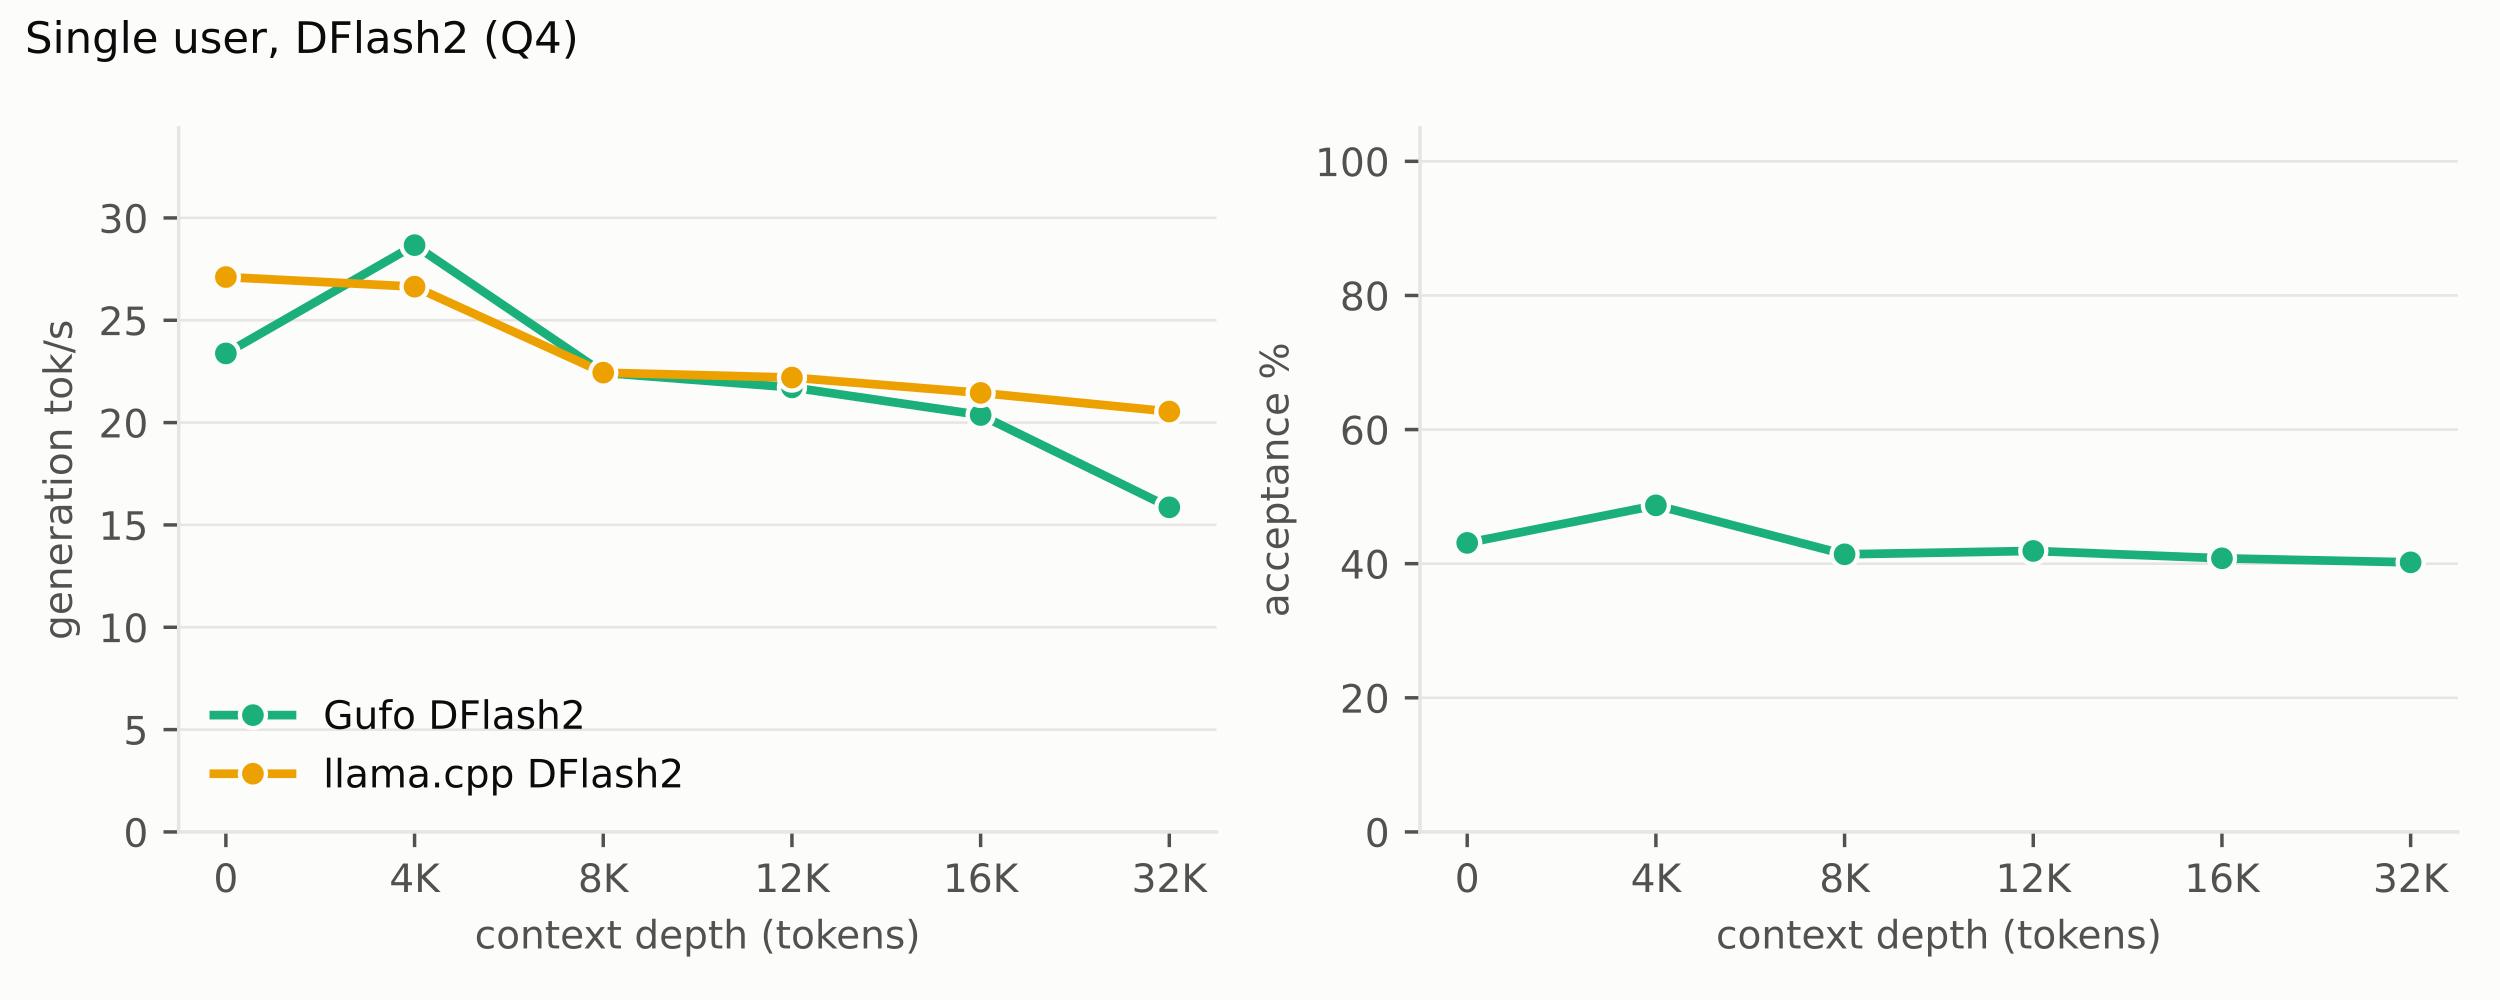
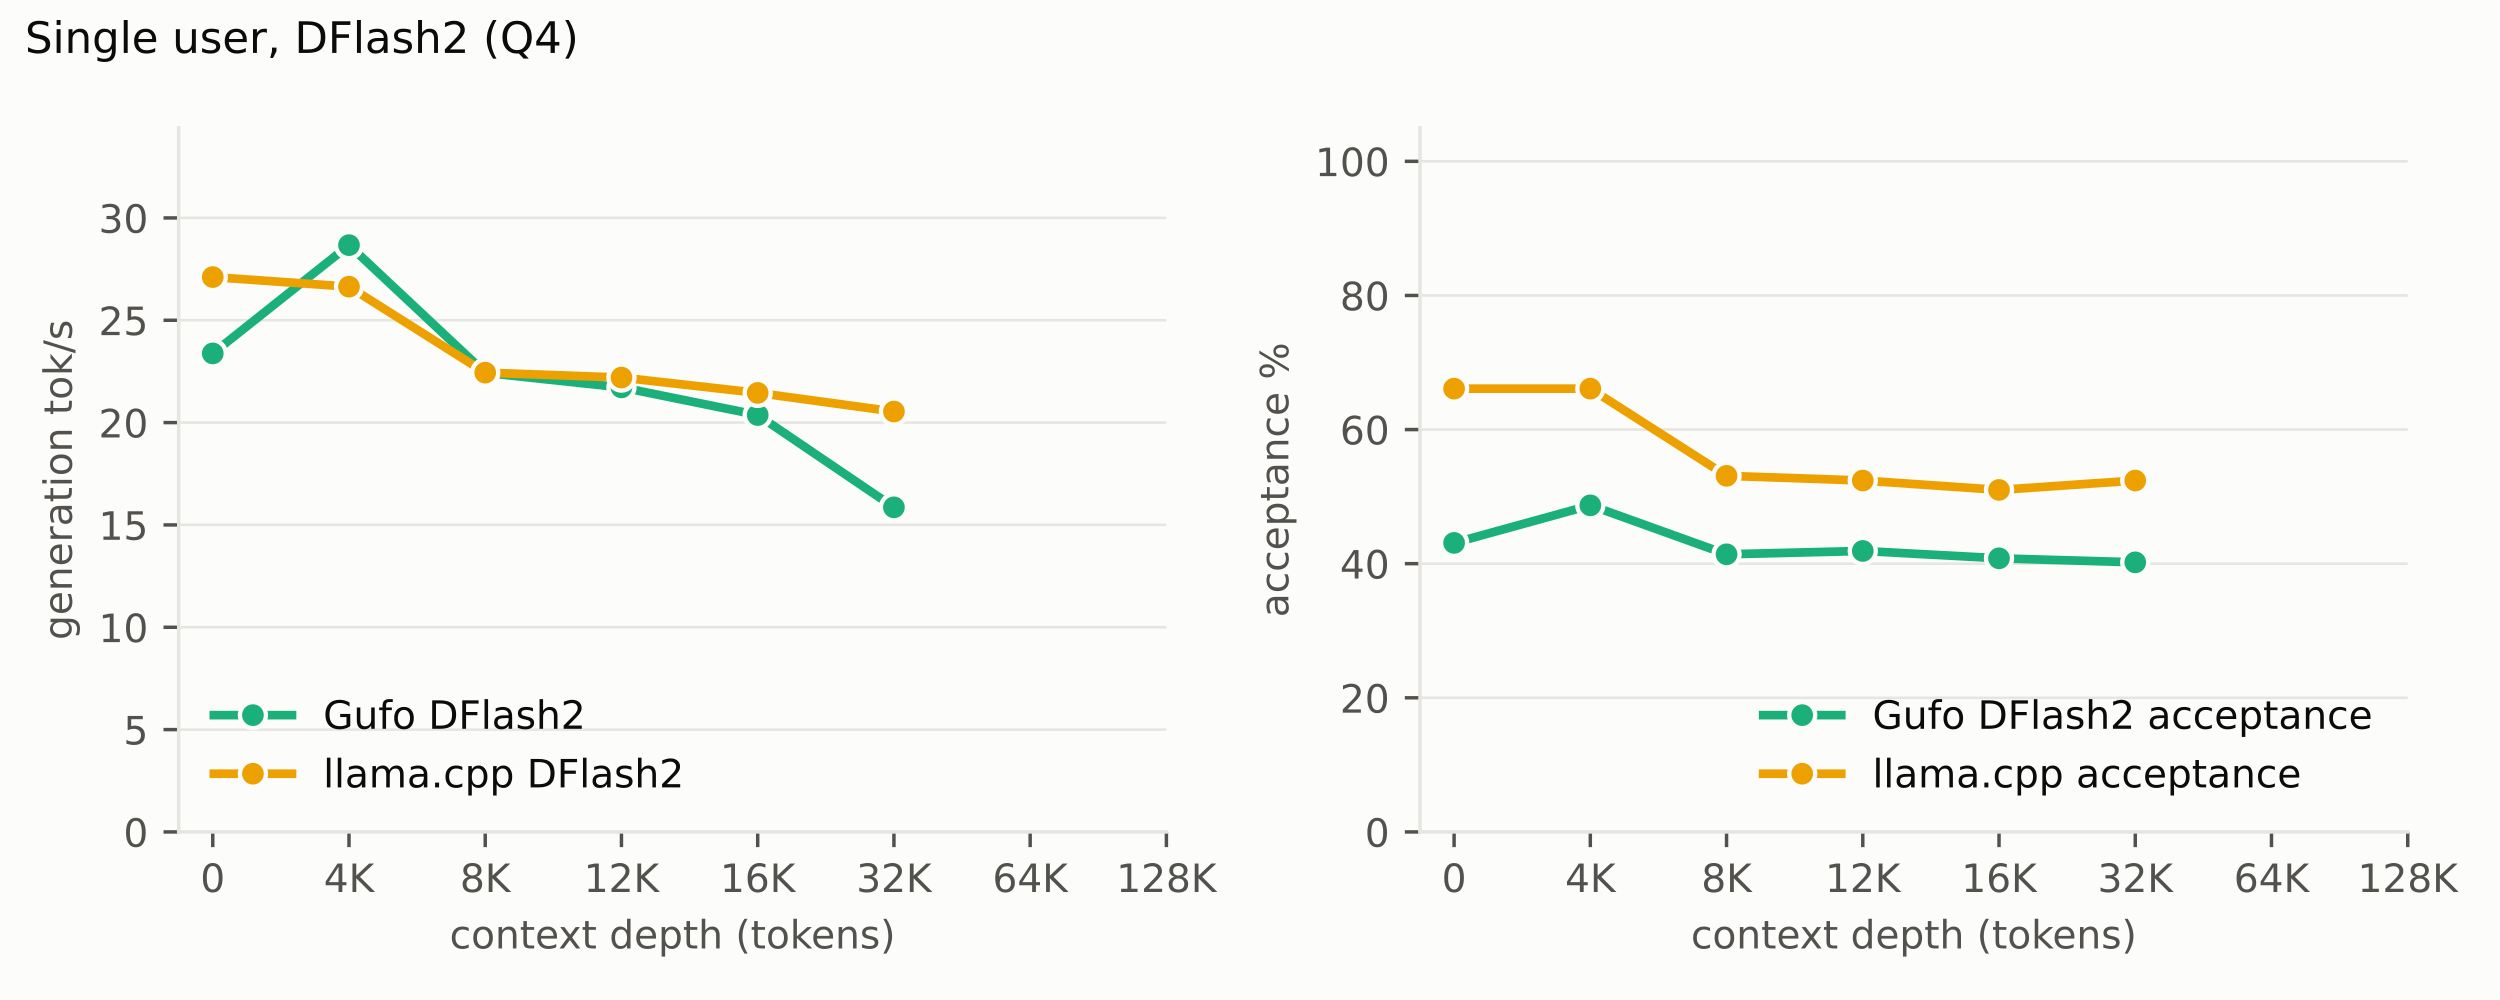
<svg xmlns="http://www.w3.org/2000/svg" xmlns:xlink="http://www.w3.org/1999/xlink" width="576pt" height="230.4pt" viewBox="0 0 576 230.4" version="1.1">
  <defs>
    <style type="text/css">*{stroke-linejoin: round; stroke-linecap: butt}</style>
  </defs>
  <g id="figure_1">
    <g id="patch_1">
      <path d="M 0 230.4  L 576 230.4  L 576 0  L 0 0  z " style="fill: #fcfcfb" />
    </g>
    <g id="axes_1">
      <g id="patch_2">
-         <path d="M 41.173 191.679  L 280.277 191.679  L 280.277 29.441  L 41.173 29.441  z " style="fill: #fcfcfb" />
+         <path d="M 41.173 191.679  L 268.737 191.679  L 268.737 29.441  L 41.173 29.441  z " style="fill: #fcfcfb" />
      </g>
      <g id="matplotlib.axis_1">
        <g id="xtick_1">
          <g id="line2d_1">
            <defs>
              <path id="m1ebf051f68" d="M 0 0  L 0 3.5  " style="stroke: #52514e; stroke-width: 0.8" />
            </defs>
            <g>
-               <use xlink:href="#m1ebf051f68" x="52.042" y="191.679" style="fill: #52514e; stroke: #52514e; stroke-width: 0.8" />
+               <use xlink:href="#m1ebf051f68" x="49.02" y="191.679" style="fill: #52514e; stroke: #52514e; stroke-width: 0.8" />
            </g>
          </g>
          <g id="text_1">
-             <text style="font-size: 9px; font-family: 'DejaVu Sans', 'Bitstream Vera Sans', 'Computer Modern Sans Serif', 'Lucida Grande', 'Verdana', 'Geneva', 'Lucid', 'Arial', 'Helvetica', 'Avant Garde', sans-serif; text-anchor: middle; fill: #52514e" x="52.042" y="205.517" transform="rotate(-0 52.04157 205.5172)">0</text>
+             <text style="font-size: 9px; font-family: 'DejaVu Sans', 'Bitstream Vera Sans', 'Computer Modern Sans Serif', 'Lucida Grande', 'Verdana', 'Geneva', 'Lucid', 'Arial', 'Helvetica', 'Avant Garde', sans-serif; text-anchor: middle; fill: #52514e" x="49.02" y="205.517" transform="rotate(-0 49.02023 205.5172)">0</text>
          </g>
        </g>
        <g id="xtick_2">
          <g id="line2d_2">
            <g>
-               <use xlink:href="#m1ebf051f68" x="95.515" y="191.679" style="fill: #52514e; stroke: #52514e; stroke-width: 0.8" />
+               <use xlink:href="#m1ebf051f68" x="80.408" y="191.679" style="fill: #52514e; stroke: #52514e; stroke-width: 0.8" />
            </g>
          </g>
          <g id="text_2">
-             <text style="font-size: 9px; font-family: 'DejaVu Sans', 'Bitstream Vera Sans', 'Computer Modern Sans Serif', 'Lucida Grande', 'Verdana', 'Geneva', 'Lucid', 'Arial', 'Helvetica', 'Avant Garde', sans-serif; text-anchor: middle; fill: #52514e" x="95.515" y="205.517" transform="rotate(-0 95.51503 205.5172)">4K</text>
+             <text style="font-size: 9px; font-family: 'DejaVu Sans', 'Bitstream Vera Sans', 'Computer Modern Sans Serif', 'Lucida Grande', 'Verdana', 'Geneva', 'Lucid', 'Arial', 'Helvetica', 'Avant Garde', sans-serif; text-anchor: middle; fill: #52514e" x="80.408" y="205.517" transform="rotate(-0 80.40831 205.5172)">4K</text>
          </g>
        </g>
        <g id="xtick_3">
          <g id="line2d_3">
            <g>
-               <use xlink:href="#m1ebf051f68" x="138.988" y="191.679" style="fill: #52514e; stroke: #52514e; stroke-width: 0.8" />
+               <use xlink:href="#m1ebf051f68" x="111.796" y="191.679" style="fill: #52514e; stroke: #52514e; stroke-width: 0.8" />
            </g>
          </g>
          <g id="text_3">
-             <text style="font-size: 9px; font-family: 'DejaVu Sans', 'Bitstream Vera Sans', 'Computer Modern Sans Serif', 'Lucida Grande', 'Verdana', 'Geneva', 'Lucid', 'Arial', 'Helvetica', 'Avant Garde', sans-serif; text-anchor: middle; fill: #52514e" x="138.988" y="205.517" transform="rotate(-0 138.9885 205.5172)">8K</text>
+             <text style="font-size: 9px; font-family: 'DejaVu Sans', 'Bitstream Vera Sans', 'Computer Modern Sans Serif', 'Lucida Grande', 'Verdana', 'Geneva', 'Lucid', 'Arial', 'Helvetica', 'Avant Garde', sans-serif; text-anchor: middle; fill: #52514e" x="111.796" y="205.517" transform="rotate(-0 111.7964 205.5172)">8K</text>
          </g>
        </g>
        <g id="xtick_4">
          <g id="line2d_4">
            <g>
-               <use xlink:href="#m1ebf051f68" x="182.462" y="191.679" style="fill: #52514e; stroke: #52514e; stroke-width: 0.8" />
+               <use xlink:href="#m1ebf051f68" x="143.184" y="191.679" style="fill: #52514e; stroke: #52514e; stroke-width: 0.8" />
            </g>
          </g>
          <g id="text_4">
-             <text style="font-size: 9px; font-family: 'DejaVu Sans', 'Bitstream Vera Sans', 'Computer Modern Sans Serif', 'Lucida Grande', 'Verdana', 'Geneva', 'Lucid', 'Arial', 'Helvetica', 'Avant Garde', sans-serif; text-anchor: middle; fill: #52514e" x="182.462" y="205.517" transform="rotate(-0 182.4619 205.5172)">12K</text>
+             <text style="font-size: 9px; font-family: 'DejaVu Sans', 'Bitstream Vera Sans', 'Computer Modern Sans Serif', 'Lucida Grande', 'Verdana', 'Geneva', 'Lucid', 'Arial', 'Helvetica', 'Avant Garde', sans-serif; text-anchor: middle; fill: #52514e" x="143.184" y="205.517" transform="rotate(-0 143.1845 205.5172)">12K</text>
          </g>
        </g>
        <g id="xtick_5">
          <g id="line2d_5">
            <g>
-               <use xlink:href="#m1ebf051f68" x="225.935" y="191.679" style="fill: #52514e; stroke: #52514e; stroke-width: 0.8" />
+               <use xlink:href="#m1ebf051f68" x="174.573" y="191.679" style="fill: #52514e; stroke: #52514e; stroke-width: 0.8" />
            </g>
          </g>
          <g id="text_5">
-             <text style="font-size: 9px; font-family: 'DejaVu Sans', 'Bitstream Vera Sans', 'Computer Modern Sans Serif', 'Lucida Grande', 'Verdana', 'Geneva', 'Lucid', 'Arial', 'Helvetica', 'Avant Garde', sans-serif; text-anchor: middle; fill: #52514e" x="225.935" y="205.517" transform="rotate(-0 225.9354 205.5172)">16K</text>
+             <text style="font-size: 9px; font-family: 'DejaVu Sans', 'Bitstream Vera Sans', 'Computer Modern Sans Serif', 'Lucida Grande', 'Verdana', 'Geneva', 'Lucid', 'Arial', 'Helvetica', 'Avant Garde', sans-serif; text-anchor: middle; fill: #52514e" x="174.573" y="205.517" transform="rotate(-0 174.5726 205.5172)">16K</text>
          </g>
        </g>
        <g id="xtick_6">
          <g id="line2d_6">
            <g>
-               <use xlink:href="#m1ebf051f68" x="269.409" y="191.679" style="fill: #52514e; stroke: #52514e; stroke-width: 0.8" />
+               <use xlink:href="#m1ebf051f68" x="205.961" y="191.679" style="fill: #52514e; stroke: #52514e; stroke-width: 0.8" />
            </g>
          </g>
          <g id="text_6">
-             <text style="font-size: 9px; font-family: 'DejaVu Sans', 'Bitstream Vera Sans', 'Computer Modern Sans Serif', 'Lucida Grande', 'Verdana', 'Geneva', 'Lucid', 'Arial', 'Helvetica', 'Avant Garde', sans-serif; text-anchor: middle; fill: #52514e" x="269.409" y="205.517" transform="rotate(-0 269.4089 205.5172)">32K</text>
-           </g>
-         </g>
-         <g id="text_7">
-           <text style="font-size: 9px; font-family: 'DejaVu Sans', 'Bitstream Vera Sans', 'Computer Modern Sans Serif', 'Lucida Grande', 'Verdana', 'Geneva', 'Lucid', 'Arial', 'Helvetica', 'Avant Garde', sans-serif; text-anchor: middle; fill: #52514e" x="160.725" y="218.518" transform="rotate(-0 160.7252 218.5179)">context depth (tokens)</text>
+             <text style="font-size: 9px; font-family: 'DejaVu Sans', 'Bitstream Vera Sans', 'Computer Modern Sans Serif', 'Lucida Grande', 'Verdana', 'Geneva', 'Lucid', 'Arial', 'Helvetica', 'Avant Garde', sans-serif; text-anchor: middle; fill: #52514e" x="205.961" y="205.517" transform="rotate(-0 205.9607 205.5172)">32K</text>
+           </g>
+         </g>
+         <g id="xtick_7">
+           <g id="line2d_7">
+             <g>
+               <use xlink:href="#m1ebf051f68" x="237.349" y="191.679" style="fill: #52514e; stroke: #52514e; stroke-width: 0.8" />
+             </g>
+           </g>
+           <g id="text_7">
+             <text style="font-size: 9px; font-family: 'DejaVu Sans', 'Bitstream Vera Sans', 'Computer Modern Sans Serif', 'Lucida Grande', 'Verdana', 'Geneva', 'Lucid', 'Arial', 'Helvetica', 'Avant Garde', sans-serif; text-anchor: middle; fill: #52514e" x="237.349" y="205.517" transform="rotate(-0 237.3487 205.5172)">64K</text>
+           </g>
+         </g>
+         <g id="xtick_8">
+           <g id="line2d_8">
+             <g>
+               <use xlink:href="#m1ebf051f68" x="268.737" y="191.679" style="fill: #52514e; stroke: #52514e; stroke-width: 0.8" />
+             </g>
+           </g>
+           <g id="text_8">
+             <text style="font-size: 9px; font-family: 'DejaVu Sans', 'Bitstream Vera Sans', 'Computer Modern Sans Serif', 'Lucida Grande', 'Verdana', 'Geneva', 'Lucid', 'Arial', 'Helvetica', 'Avant Garde', sans-serif; text-anchor: middle; fill: #52514e" x="268.737" y="205.517" transform="rotate(-0 268.7368 205.5172)">128K</text>
+           </g>
+         </g>
+         <g id="text_9">
+           <text style="font-size: 9px; font-family: 'DejaVu Sans', 'Bitstream Vera Sans', 'Computer Modern Sans Serif', 'Lucida Grande', 'Verdana', 'Geneva', 'Lucid', 'Arial', 'Helvetica', 'Avant Garde', sans-serif; text-anchor: middle; fill: #52514e" x="154.955" y="218.518" transform="rotate(-0 154.955 218.5179)">context depth (tokens)</text>
        </g>
      </g>
      <g id="matplotlib.axis_2">
        <g id="ytick_1">
-           <g id="line2d_7">
-             <path d="M 41.173 191.679  L 280.277 191.679  " clip-path="url(#p3b6dcacea5)" style="fill: none; stroke: #e6e5e1; stroke-width: 0.6; stroke-linecap: square" />
-           </g>
-           <g id="line2d_8">
+           <g id="line2d_9">
+             <path d="M 41.173 191.679  L 268.737 191.679  " clip-path="url(#pb090ce280f)" style="fill: none; stroke: #e6e5e1; stroke-width: 0.6; stroke-linecap: square" />
+           </g>
+           <g id="line2d_10">
            <defs>
              <path id="m680e5b1e24" d="M 0 0  L -3.5 0  " style="stroke: #52514e; stroke-width: 0.8" />
            </defs>
            <g>
              <use xlink:href="#m680e5b1e24" x="41.173" y="191.679" style="fill: #52514e; stroke: #52514e; stroke-width: 0.8" />
            </g>
          </g>
-           <g id="text_8">
+           <g id="text_10">
            <text style="font-size: 9px; font-family: 'DejaVu Sans', 'Bitstream Vera Sans', 'Computer Modern Sans Serif', 'Lucida Grande', 'Verdana', 'Geneva', 'Lucid', 'Arial', 'Helvetica', 'Avant Garde', sans-serif; text-anchor: end; fill: #52514e" x="34.173" y="195.098" transform="rotate(-0 34.1732 195.0982)">0</text>
          </g>
        </g>
        <g id="ytick_2">
-           <g id="line2d_9">
-             <path d="M 41.173 168.101  L 280.277 168.101  " clip-path="url(#p3b6dcacea5)" style="fill: none; stroke: #e6e5e1; stroke-width: 0.6; stroke-linecap: square" />
-           </g>
-           <g id="line2d_10">
+           <g id="line2d_11">
+             <path d="M 41.173 168.101  L 268.737 168.101  " clip-path="url(#pb090ce280f)" style="fill: none; stroke: #e6e5e1; stroke-width: 0.6; stroke-linecap: square" />
+           </g>
+           <g id="line2d_12">
            <g>
              <use xlink:href="#m680e5b1e24" x="41.173" y="168.101" style="fill: #52514e; stroke: #52514e; stroke-width: 0.8" />
            </g>
          </g>
-           <g id="text_9">
+           <g id="text_11">
            <text style="font-size: 9px; font-family: 'DejaVu Sans', 'Bitstream Vera Sans', 'Computer Modern Sans Serif', 'Lucida Grande', 'Verdana', 'Geneva', 'Lucid', 'Arial', 'Helvetica', 'Avant Garde', sans-serif; text-anchor: end; fill: #52514e" x="34.173" y="171.52" transform="rotate(-0 34.1732 171.5198)">5</text>
          </g>
        </g>
        <g id="ytick_3">
-           <g id="line2d_11">
-             <path d="M 41.173 144.522  L 280.277 144.522  " clip-path="url(#p3b6dcacea5)" style="fill: none; stroke: #e6e5e1; stroke-width: 0.6; stroke-linecap: square" />
-           </g>
-           <g id="line2d_12">
+           <g id="line2d_13">
+             <path d="M 41.173 144.522  L 268.737 144.522  " clip-path="url(#pb090ce280f)" style="fill: none; stroke: #e6e5e1; stroke-width: 0.6; stroke-linecap: square" />
+           </g>
+           <g id="line2d_14">
            <g>
              <use xlink:href="#m680e5b1e24" x="41.173" y="144.522" style="fill: #52514e; stroke: #52514e; stroke-width: 0.8" />
            </g>
          </g>
-           <g id="text_10">
+           <g id="text_12">
            <text style="font-size: 9px; font-family: 'DejaVu Sans', 'Bitstream Vera Sans', 'Computer Modern Sans Serif', 'Lucida Grande', 'Verdana', 'Geneva', 'Lucid', 'Arial', 'Helvetica', 'Avant Garde', sans-serif; text-anchor: end; fill: #52514e" x="34.173" y="147.941" transform="rotate(-0 34.1732 147.9414)">10</text>
          </g>
        </g>
        <g id="ytick_4">
-           <g id="line2d_13">
-             <path d="M 41.173 120.944  L 280.277 120.944  " clip-path="url(#p3b6dcacea5)" style="fill: none; stroke: #e6e5e1; stroke-width: 0.6; stroke-linecap: square" />
-           </g>
-           <g id="line2d_14">
+           <g id="line2d_15">
+             <path d="M 41.173 120.944  L 268.737 120.944  " clip-path="url(#pb090ce280f)" style="fill: none; stroke: #e6e5e1; stroke-width: 0.6; stroke-linecap: square" />
+           </g>
+           <g id="line2d_16">
            <g>
              <use xlink:href="#m680e5b1e24" x="41.173" y="120.944" style="fill: #52514e; stroke: #52514e; stroke-width: 0.8" />
            </g>
          </g>
-           <g id="text_11">
+           <g id="text_13">
            <text style="font-size: 9px; font-family: 'DejaVu Sans', 'Bitstream Vera Sans', 'Computer Modern Sans Serif', 'Lucida Grande', 'Verdana', 'Geneva', 'Lucid', 'Arial', 'Helvetica', 'Avant Garde', sans-serif; text-anchor: end; fill: #52514e" x="34.173" y="124.363" transform="rotate(-0 34.1732 124.3629)">15</text>
          </g>
        </g>
        <g id="ytick_5">
-           <g id="line2d_15">
-             <path d="M 41.173 97.366  L 280.277 97.366  " clip-path="url(#p3b6dcacea5)" style="fill: none; stroke: #e6e5e1; stroke-width: 0.6; stroke-linecap: square" />
-           </g>
-           <g id="line2d_16">
+           <g id="line2d_17">
+             <path d="M 41.173 97.366  L 268.737 97.366  " clip-path="url(#pb090ce280f)" style="fill: none; stroke: #e6e5e1; stroke-width: 0.6; stroke-linecap: square" />
+           </g>
+           <g id="line2d_18">
            <g>
              <use xlink:href="#m680e5b1e24" x="41.173" y="97.366" style="fill: #52514e; stroke: #52514e; stroke-width: 0.8" />
            </g>
          </g>
-           <g id="text_12">
+           <g id="text_14">
            <text style="font-size: 9px; font-family: 'DejaVu Sans', 'Bitstream Vera Sans', 'Computer Modern Sans Serif', 'Lucida Grande', 'Verdana', 'Geneva', 'Lucid', 'Arial', 'Helvetica', 'Avant Garde', sans-serif; text-anchor: end; fill: #52514e" x="34.173" y="100.784" transform="rotate(-0 34.1732 100.7845)">20</text>
          </g>
        </g>
        <g id="ytick_6">
-           <g id="line2d_17">
-             <path d="M 41.173 73.787  L 280.277 73.787  " clip-path="url(#p3b6dcacea5)" style="fill: none; stroke: #e6e5e1; stroke-width: 0.6; stroke-linecap: square" />
-           </g>
-           <g id="line2d_18">
+           <g id="line2d_19">
+             <path d="M 41.173 73.787  L 268.737 73.787  " clip-path="url(#pb090ce280f)" style="fill: none; stroke: #e6e5e1; stroke-width: 0.6; stroke-linecap: square" />
+           </g>
+           <g id="line2d_20">
            <g>
              <use xlink:href="#m680e5b1e24" x="41.173" y="73.787" style="fill: #52514e; stroke: #52514e; stroke-width: 0.8" />
            </g>
          </g>
-           <g id="text_13">
+           <g id="text_15">
            <text style="font-size: 9px; font-family: 'DejaVu Sans', 'Bitstream Vera Sans', 'Computer Modern Sans Serif', 'Lucida Grande', 'Verdana', 'Geneva', 'Lucid', 'Arial', 'Helvetica', 'Avant Garde', sans-serif; text-anchor: end; fill: #52514e" x="34.173" y="77.206" transform="rotate(-0 34.1732 77.20605)">25</text>
          </g>
        </g>
        <g id="ytick_7">
-           <g id="line2d_19">
-             <path d="M 41.173 50.209  L 280.277 50.209  " clip-path="url(#p3b6dcacea5)" style="fill: none; stroke: #e6e5e1; stroke-width: 0.6; stroke-linecap: square" />
-           </g>
-           <g id="line2d_20">
+           <g id="line2d_21">
+             <path d="M 41.173 50.209  L 268.737 50.209  " clip-path="url(#pb090ce280f)" style="fill: none; stroke: #e6e5e1; stroke-width: 0.6; stroke-linecap: square" />
+           </g>
+           <g id="line2d_22">
            <g>
              <use xlink:href="#m680e5b1e24" x="41.173" y="50.209" style="fill: #52514e; stroke: #52514e; stroke-width: 0.8" />
            </g>
          </g>
-           <g id="text_14">
+           <g id="text_16">
            <text style="font-size: 9px; font-family: 'DejaVu Sans', 'Bitstream Vera Sans', 'Computer Modern Sans Serif', 'Lucida Grande', 'Verdana', 'Geneva', 'Lucid', 'Arial', 'Helvetica', 'Avant Garde', sans-serif; text-anchor: end; fill: #52514e" x="34.173" y="53.628" transform="rotate(-0 34.1732 53.62761)">30</text>
          </g>
        </g>
-         <g id="text_15">
+         <g id="text_17">
          <text style="font-size: 9px; font-family: 'DejaVu Sans', 'Bitstream Vera Sans', 'Computer Modern Sans Serif', 'Lucida Grande', 'Verdana', 'Geneva', 'Lucid', 'Arial', 'Helvetica', 'Avant Garde', sans-serif; text-anchor: middle; fill: #52514e" x="16.559" y="110.56" transform="rotate(-90 16.55859 110.56)">generation tok/s</text>
        </g>
      </g>
-       <g id="line2d_21">
-         <path d="M 52.042 81.427  L 95.515 56.481  L 138.988 85.906  L 182.462 89.255  L 225.935 95.621  L 269.409 116.888  " clip-path="url(#p3b6dcacea5)" style="fill: none; stroke: #1baf7a; stroke-width: 2; stroke-linecap: square" />
+       <g id="line2d_23">
+         <path d="M 49.02 81.427  L 80.408 56.481  L 111.796 85.906  L 143.184 89.255  L 174.573 95.621  L 205.961 116.888  " clip-path="url(#pb090ce280f)" style="fill: none; stroke: #1baf7a; stroke-width: 2; stroke-linecap: square" />
        <defs>
          <path id="m52f97da8ad" d="M 0 3  C 0.796 3 1.559 2.684 2.121 2.121  C 2.684 1.559 3 0.796 3 0  C 3 -0.796 2.684 -1.559 2.121 -2.121  C 1.559 -2.684 0.796 -3 0 -3  C -0.796 -3 -1.559 -2.684 -2.121 -2.121  C -2.684 -1.559 -3 -0.796 -3 0  C -3 0.796 -2.684 1.559 -2.121 2.121  C -1.559 2.684 -0.796 3 0 3  z " style="stroke: #fcfcfb" />
        </defs>
-         <g clip-path="url(#p3b6dcacea5)">
-           <use xlink:href="#m52f97da8ad" x="52.042" y="81.427" style="fill: #1baf7a; stroke: #fcfcfb" />
-           <use xlink:href="#m52f97da8ad" x="95.515" y="56.481" style="fill: #1baf7a; stroke: #fcfcfb" />
-           <use xlink:href="#m52f97da8ad" x="138.988" y="85.906" style="fill: #1baf7a; stroke: #fcfcfb" />
-           <use xlink:href="#m52f97da8ad" x="182.462" y="89.255" style="fill: #1baf7a; stroke: #fcfcfb" />
-           <use xlink:href="#m52f97da8ad" x="225.935" y="95.621" style="fill: #1baf7a; stroke: #fcfcfb" />
-           <use xlink:href="#m52f97da8ad" x="269.409" y="116.888" style="fill: #1baf7a; stroke: #fcfcfb" />
-         </g>
-       </g>
-       <g id="line2d_22">
-         <path d="M 52.042 63.837  L 95.515 66.053  L 138.988 85.859  L 182.462 86.991  L 225.935 90.528  L 269.409 94.819  " clip-path="url(#p3b6dcacea5)" style="fill: none; stroke: #eda100; stroke-width: 2; stroke-linecap: square" />
+         <g clip-path="url(#pb090ce280f)">
+           <use xlink:href="#m52f97da8ad" x="49.02" y="81.427" style="fill: #1baf7a; stroke: #fcfcfb" />
+           <use xlink:href="#m52f97da8ad" x="80.408" y="56.481" style="fill: #1baf7a; stroke: #fcfcfb" />
+           <use xlink:href="#m52f97da8ad" x="111.796" y="85.906" style="fill: #1baf7a; stroke: #fcfcfb" />
+           <use xlink:href="#m52f97da8ad" x="143.184" y="89.255" style="fill: #1baf7a; stroke: #fcfcfb" />
+           <use xlink:href="#m52f97da8ad" x="174.573" y="95.621" style="fill: #1baf7a; stroke: #fcfcfb" />
+           <use xlink:href="#m52f97da8ad" x="205.961" y="116.888" style="fill: #1baf7a; stroke: #fcfcfb" />
+         </g>
+       </g>
+       <g id="line2d_24">
+         <path d="M 49.02 63.837  L 80.408 66.053  L 111.796 85.859  L 143.184 86.991  L 174.573 90.528  L 205.961 94.819  " clip-path="url(#pb090ce280f)" style="fill: none; stroke: #eda100; stroke-width: 2; stroke-linecap: square" />
        <defs>
          <path id="mb9ac056d34" d="M 0 3  C 0.796 3 1.559 2.684 2.121 2.121  C 2.684 1.559 3 0.796 3 0  C 3 -0.796 2.684 -1.559 2.121 -2.121  C 1.559 -2.684 0.796 -3 0 -3  C -0.796 -3 -1.559 -2.684 -2.121 -2.121  C -2.684 -1.559 -3 -0.796 -3 0  C -3 0.796 -2.684 1.559 -2.121 2.121  C -1.559 2.684 -0.796 3 0 3  z " style="stroke: #fcfcfb" />
        </defs>
-         <g clip-path="url(#p3b6dcacea5)">
-           <use xlink:href="#mb9ac056d34" x="52.042" y="63.837" style="fill: #eda100; stroke: #fcfcfb" />
-           <use xlink:href="#mb9ac056d34" x="95.515" y="66.053" style="fill: #eda100; stroke: #fcfcfb" />
-           <use xlink:href="#mb9ac056d34" x="138.988" y="85.859" style="fill: #eda100; stroke: #fcfcfb" />
-           <use xlink:href="#mb9ac056d34" x="182.462" y="86.991" style="fill: #eda100; stroke: #fcfcfb" />
-           <use xlink:href="#mb9ac056d34" x="225.935" y="90.528" style="fill: #eda100; stroke: #fcfcfb" />
-           <use xlink:href="#mb9ac056d34" x="269.409" y="94.819" style="fill: #eda100; stroke: #fcfcfb" />
+         <g clip-path="url(#pb090ce280f)">
+           <use xlink:href="#mb9ac056d34" x="49.02" y="63.837" style="fill: #eda100; stroke: #fcfcfb" />
+           <use xlink:href="#mb9ac056d34" x="80.408" y="66.053" style="fill: #eda100; stroke: #fcfcfb" />
+           <use xlink:href="#mb9ac056d34" x="111.796" y="85.859" style="fill: #eda100; stroke: #fcfcfb" />
+           <use xlink:href="#mb9ac056d34" x="143.184" y="86.991" style="fill: #eda100; stroke: #fcfcfb" />
+           <use xlink:href="#mb9ac056d34" x="174.573" y="90.528" style="fill: #eda100; stroke: #fcfcfb" />
+           <use xlink:href="#mb9ac056d34" x="205.961" y="94.819" style="fill: #eda100; stroke: #fcfcfb" />
        </g>
      </g>
      <g id="patch_3">
        <path d="M 41.173 191.679  L 41.173 29.441  " style="fill: none; stroke: #e6e5e1; stroke-width: 0.8; stroke-linejoin: miter; stroke-linecap: square" />
      </g>
      <g id="patch_4">
-         <path d="M 41.173 191.679  L 280.277 191.679  " style="fill: none; stroke: #e6e5e1; stroke-width: 0.8; stroke-linejoin: miter; stroke-linecap: square" />
+         <path d="M 41.173 191.679  L 268.737 191.679  " style="fill: none; stroke: #e6e5e1; stroke-width: 0.8; stroke-linejoin: miter; stroke-linecap: square" />
      </g>
      <g id="legend_1">
-         <g id="line2d_23">
+         <g id="line2d_25">
          <path d="M 49.273 164.766  L 58.273 164.766  L 67.273 164.766  " style="fill: none; stroke: #1baf7a; stroke-width: 2; stroke-linecap: square" />
          <g>
            <use xlink:href="#m52f97da8ad" x="58.273" y="164.766" style="fill: #1baf7a; stroke: #fcfcfb" />
          </g>
        </g>
-         <g id="text_16">
+         <g id="text_18">
          <text style="font-size: 9px; font-family: 'DejaVu Sans', 'Bitstream Vera Sans', 'Computer Modern Sans Serif', 'Lucida Grande', 'Verdana', 'Geneva', 'Lucid', 'Arial', 'Helvetica', 'Avant Garde', sans-serif; text-anchor: start; fill: #0b0b0b" x="74.473" y="167.916" transform="rotate(-0 74.4732 167.9165)">Gufo DFlash2</text>
        </g>
-         <g id="line2d_24">
+         <g id="line2d_26">
          <path d="M 49.273 178.267  L 58.273 178.267  L 67.273 178.267  " style="fill: none; stroke: #eda100; stroke-width: 2; stroke-linecap: square" />
          <g>
            <use xlink:href="#mb9ac056d34" x="58.273" y="178.267" style="fill: #eda100; stroke: #fcfcfb" />
          </g>
        </g>
-         <g id="text_17">
+         <g id="text_19">
          <text style="font-size: 9px; font-family: 'DejaVu Sans', 'Bitstream Vera Sans', 'Computer Modern Sans Serif', 'Lucida Grande', 'Verdana', 'Geneva', 'Lucid', 'Arial', 'Helvetica', 'Avant Garde', sans-serif; text-anchor: start; fill: #0b0b0b" x="74.473" y="181.417" transform="rotate(-0 74.4732 181.4172)">llama.cpp DFlash2</text>
        </g>
      </g>
    </g>
    <g id="axes_2">
      <g id="patch_5">
-         <path d="M 327.176 191.679  L 566.28 191.679  L 566.28 29.441  L 327.176 29.441  z " style="fill: #fcfcfb" />
+         <path d="M 327.176 191.679  L 554.74 191.679  L 554.74 29.441  L 327.176 29.441  z " style="fill: #fcfcfb" />
      </g>
      <g id="matplotlib.axis_3">
-         <g id="xtick_7">
-           <g id="line2d_25">
-             <g>
-               <use xlink:href="#m1ebf051f68" x="338.044" y="191.679" style="fill: #52514e; stroke: #52514e; stroke-width: 0.8" />
-             </g>
-           </g>
-           <g id="text_18">
-             <text style="font-size: 9px; font-family: 'DejaVu Sans', 'Bitstream Vera Sans', 'Computer Modern Sans Serif', 'Lucida Grande', 'Verdana', 'Geneva', 'Lucid', 'Arial', 'Helvetica', 'Avant Garde', sans-serif; text-anchor: middle; fill: #52514e" x="338.044" y="205.517" transform="rotate(-0 338.0443 205.5172)">0</text>
-           </g>
-         </g>
-         <g id="xtick_8">
-           <g id="line2d_26">
-             <g>
-               <use xlink:href="#m1ebf051f68" x="381.518" y="191.679" style="fill: #52514e; stroke: #52514e; stroke-width: 0.8" />
-             </g>
-           </g>
-           <g id="text_19">
-             <text style="font-size: 9px; font-family: 'DejaVu Sans', 'Bitstream Vera Sans', 'Computer Modern Sans Serif', 'Lucida Grande', 'Verdana', 'Geneva', 'Lucid', 'Arial', 'Helvetica', 'Avant Garde', sans-serif; text-anchor: middle; fill: #52514e" x="381.518" y="205.517" transform="rotate(-0 381.5178 205.5172)">4K</text>
-           </g>
-         </g>
        <g id="xtick_9">
          <g id="line2d_27">
            <g>
-               <use xlink:href="#m1ebf051f68" x="424.991" y="191.679" style="fill: #52514e; stroke: #52514e; stroke-width: 0.8" />
+               <use xlink:href="#m1ebf051f68" x="335.023" y="191.679" style="fill: #52514e; stroke: #52514e; stroke-width: 0.8" />
            </g>
          </g>
          <g id="text_20">
-             <text style="font-size: 9px; font-family: 'DejaVu Sans', 'Bitstream Vera Sans', 'Computer Modern Sans Serif', 'Lucida Grande', 'Verdana', 'Geneva', 'Lucid', 'Arial', 'Helvetica', 'Avant Garde', sans-serif; text-anchor: middle; fill: #52514e" x="424.991" y="205.517" transform="rotate(-0 424.9913 205.5172)">8K</text>
+             <text style="font-size: 9px; font-family: 'DejaVu Sans', 'Bitstream Vera Sans', 'Computer Modern Sans Serif', 'Lucida Grande', 'Verdana', 'Geneva', 'Lucid', 'Arial', 'Helvetica', 'Avant Garde', sans-serif; text-anchor: middle; fill: #52514e" x="335.023" y="205.517" transform="rotate(-0 335.023 205.5172)">0</text>
          </g>
        </g>
        <g id="xtick_10">
          <g id="line2d_28">
            <g>
-               <use xlink:href="#m1ebf051f68" x="468.465" y="191.679" style="fill: #52514e; stroke: #52514e; stroke-width: 0.8" />
+               <use xlink:href="#m1ebf051f68" x="366.411" y="191.679" style="fill: #52514e; stroke: #52514e; stroke-width: 0.8" />
            </g>
          </g>
          <g id="text_21">
-             <text style="font-size: 9px; font-family: 'DejaVu Sans', 'Bitstream Vera Sans', 'Computer Modern Sans Serif', 'Lucida Grande', 'Verdana', 'Geneva', 'Lucid', 'Arial', 'Helvetica', 'Avant Garde', sans-serif; text-anchor: middle; fill: #52514e" x="468.465" y="205.517" transform="rotate(-0 468.4647 205.5172)">12K</text>
+             <text style="font-size: 9px; font-family: 'DejaVu Sans', 'Bitstream Vera Sans', 'Computer Modern Sans Serif', 'Lucida Grande', 'Verdana', 'Geneva', 'Lucid', 'Arial', 'Helvetica', 'Avant Garde', sans-serif; text-anchor: middle; fill: #52514e" x="366.411" y="205.517" transform="rotate(-0 366.4111 205.5172)">4K</text>
          </g>
        </g>
        <g id="xtick_11">
          <g id="line2d_29">
            <g>
-               <use xlink:href="#m1ebf051f68" x="511.938" y="191.679" style="fill: #52514e; stroke: #52514e; stroke-width: 0.8" />
+               <use xlink:href="#m1ebf051f68" x="397.799" y="191.679" style="fill: #52514e; stroke: #52514e; stroke-width: 0.8" />
            </g>
          </g>
          <g id="text_22">
-             <text style="font-size: 9px; font-family: 'DejaVu Sans', 'Bitstream Vera Sans', 'Computer Modern Sans Serif', 'Lucida Grande', 'Verdana', 'Geneva', 'Lucid', 'Arial', 'Helvetica', 'Avant Garde', sans-serif; text-anchor: middle; fill: #52514e" x="511.938" y="205.517" transform="rotate(-0 511.9382 205.5172)">16K</text>
+             <text style="font-size: 9px; font-family: 'DejaVu Sans', 'Bitstream Vera Sans', 'Computer Modern Sans Serif', 'Lucida Grande', 'Verdana', 'Geneva', 'Lucid', 'Arial', 'Helvetica', 'Avant Garde', sans-serif; text-anchor: middle; fill: #52514e" x="397.799" y="205.517" transform="rotate(-0 397.7992 205.5172)">8K</text>
          </g>
        </g>
        <g id="xtick_12">
          <g id="line2d_30">
            <g>
-               <use xlink:href="#m1ebf051f68" x="555.412" y="191.679" style="fill: #52514e; stroke: #52514e; stroke-width: 0.8" />
+               <use xlink:href="#m1ebf051f68" x="429.187" y="191.679" style="fill: #52514e; stroke: #52514e; stroke-width: 0.8" />
            </g>
          </g>
          <g id="text_23">
-             <text style="font-size: 9px; font-family: 'DejaVu Sans', 'Bitstream Vera Sans', 'Computer Modern Sans Serif', 'Lucida Grande', 'Verdana', 'Geneva', 'Lucid', 'Arial', 'Helvetica', 'Avant Garde', sans-serif; text-anchor: middle; fill: #52514e" x="555.412" y="205.517" transform="rotate(-0 555.4116 205.5172)">32K</text>
-           </g>
-         </g>
-         <g id="text_24">
-           <text style="font-size: 9px; font-family: 'DejaVu Sans', 'Bitstream Vera Sans', 'Computer Modern Sans Serif', 'Lucida Grande', 'Verdana', 'Geneva', 'Lucid', 'Arial', 'Helvetica', 'Avant Garde', sans-serif; text-anchor: middle; fill: #52514e" x="446.728" y="218.518" transform="rotate(-0 446.728 218.5179)">context depth (tokens)</text>
+             <text style="font-size: 9px; font-family: 'DejaVu Sans', 'Bitstream Vera Sans', 'Computer Modern Sans Serif', 'Lucida Grande', 'Verdana', 'Geneva', 'Lucid', 'Arial', 'Helvetica', 'Avant Garde', sans-serif; text-anchor: middle; fill: #52514e" x="429.187" y="205.517" transform="rotate(-0 429.1873 205.5172)">12K</text>
+           </g>
+         </g>
+         <g id="xtick_13">
+           <g id="line2d_31">
+             <g>
+               <use xlink:href="#m1ebf051f68" x="460.575" y="191.679" style="fill: #52514e; stroke: #52514e; stroke-width: 0.8" />
+             </g>
+           </g>
+           <g id="text_24">
+             <text style="font-size: 9px; font-family: 'DejaVu Sans', 'Bitstream Vera Sans', 'Computer Modern Sans Serif', 'Lucida Grande', 'Verdana', 'Geneva', 'Lucid', 'Arial', 'Helvetica', 'Avant Garde', sans-serif; text-anchor: middle; fill: #52514e" x="460.575" y="205.517" transform="rotate(-0 460.5753 205.5172)">16K</text>
+           </g>
+         </g>
+         <g id="xtick_14">
+           <g id="line2d_32">
+             <g>
+               <use xlink:href="#m1ebf051f68" x="491.963" y="191.679" style="fill: #52514e; stroke: #52514e; stroke-width: 0.8" />
+             </g>
+           </g>
+           <g id="text_25">
+             <text style="font-size: 9px; font-family: 'DejaVu Sans', 'Bitstream Vera Sans', 'Computer Modern Sans Serif', 'Lucida Grande', 'Verdana', 'Geneva', 'Lucid', 'Arial', 'Helvetica', 'Avant Garde', sans-serif; text-anchor: middle; fill: #52514e" x="491.963" y="205.517" transform="rotate(-0 491.9634 205.5172)">32K</text>
+           </g>
+         </g>
+         <g id="xtick_15">
+           <g id="line2d_33">
+             <g>
+               <use xlink:href="#m1ebf051f68" x="523.352" y="191.679" style="fill: #52514e; stroke: #52514e; stroke-width: 0.8" />
+             </g>
+           </g>
+           <g id="text_26">
+             <text style="font-size: 9px; font-family: 'DejaVu Sans', 'Bitstream Vera Sans', 'Computer Modern Sans Serif', 'Lucida Grande', 'Verdana', 'Geneva', 'Lucid', 'Arial', 'Helvetica', 'Avant Garde', sans-serif; text-anchor: middle; fill: #52514e" x="523.352" y="205.517" transform="rotate(-0 523.3515 205.5172)">64K</text>
+           </g>
+         </g>
+         <g id="xtick_16">
+           <g id="line2d_34">
+             <g>
+               <use xlink:href="#m1ebf051f68" x="554.74" y="191.679" style="fill: #52514e; stroke: #52514e; stroke-width: 0.8" />
+             </g>
+           </g>
+           <g id="text_27">
+             <text style="font-size: 9px; font-family: 'DejaVu Sans', 'Bitstream Vera Sans', 'Computer Modern Sans Serif', 'Lucida Grande', 'Verdana', 'Geneva', 'Lucid', 'Arial', 'Helvetica', 'Avant Garde', sans-serif; text-anchor: middle; fill: #52514e" x="554.74" y="205.517" transform="rotate(-0 554.7396 205.5172)">128K</text>
+           </g>
+         </g>
+         <g id="text_28">
+           <text style="font-size: 9px; font-family: 'DejaVu Sans', 'Bitstream Vera Sans', 'Computer Modern Sans Serif', 'Lucida Grande', 'Verdana', 'Geneva', 'Lucid', 'Arial', 'Helvetica', 'Avant Garde', sans-serif; text-anchor: middle; fill: #52514e" x="440.958" y="218.518" transform="rotate(-0 440.9578 218.5179)">context depth (tokens)</text>
        </g>
      </g>
      <g id="matplotlib.axis_4">
        <g id="ytick_8">
-           <g id="line2d_31">
-             <path d="M 327.176 191.679  L 566.28 191.679  " clip-path="url(#pc850f6db45)" style="fill: none; stroke: #e6e5e1; stroke-width: 0.6; stroke-linecap: square" />
-           </g>
-           <g id="line2d_32">
+           <g id="line2d_35">
+             <path d="M 327.176 191.679  L 554.74 191.679  " clip-path="url(#pff36f88a82)" style="fill: none; stroke: #e6e5e1; stroke-width: 0.6; stroke-linecap: square" />
+           </g>
+           <g id="line2d_36">
            <g>
              <use xlink:href="#m680e5b1e24" x="327.176" y="191.679" style="fill: #52514e; stroke: #52514e; stroke-width: 0.8" />
            </g>
          </g>
-           <g id="text_25">
+           <g id="text_29">
            <text style="font-size: 9px; font-family: 'DejaVu Sans', 'Bitstream Vera Sans', 'Computer Modern Sans Serif', 'Lucida Grande', 'Verdana', 'Geneva', 'Lucid', 'Arial', 'Helvetica', 'Avant Garde', sans-serif; text-anchor: end; fill: #52514e" x="320.176" y="195.098" transform="rotate(-0 320.176 195.0982)">0</text>
          </g>
        </g>
        <g id="ytick_9">
-           <g id="line2d_33">
-             <path d="M 327.176 160.777  L 566.28 160.777  " clip-path="url(#pc850f6db45)" style="fill: none; stroke: #e6e5e1; stroke-width: 0.6; stroke-linecap: square" />
-           </g>
-           <g id="line2d_34">
+           <g id="line2d_37">
+             <path d="M 327.176 160.777  L 554.74 160.777  " clip-path="url(#pff36f88a82)" style="fill: none; stroke: #e6e5e1; stroke-width: 0.6; stroke-linecap: square" />
+           </g>
+           <g id="line2d_38">
            <g>
              <use xlink:href="#m680e5b1e24" x="327.176" y="160.777" style="fill: #52514e; stroke: #52514e; stroke-width: 0.8" />
            </g>
          </g>
-           <g id="text_26">
+           <g id="text_30">
            <text style="font-size: 9px; font-family: 'DejaVu Sans', 'Bitstream Vera Sans', 'Computer Modern Sans Serif', 'Lucida Grande', 'Verdana', 'Geneva', 'Lucid', 'Arial', 'Helvetica', 'Avant Garde', sans-serif; text-anchor: end; fill: #52514e" x="320.176" y="164.196" transform="rotate(-0 320.176 164.1957)">20</text>
          </g>
        </g>
        <g id="ytick_10">
-           <g id="line2d_35">
-             <path d="M 327.176 129.874  L 566.28 129.874  " clip-path="url(#pc850f6db45)" style="fill: none; stroke: #e6e5e1; stroke-width: 0.6; stroke-linecap: square" />
-           </g>
-           <g id="line2d_36">
+           <g id="line2d_39">
+             <path d="M 327.176 129.874  L 554.74 129.874  " clip-path="url(#pff36f88a82)" style="fill: none; stroke: #e6e5e1; stroke-width: 0.6; stroke-linecap: square" />
+           </g>
+           <g id="line2d_40">
            <g>
              <use xlink:href="#m680e5b1e24" x="327.176" y="129.874" style="fill: #52514e; stroke: #52514e; stroke-width: 0.8" />
            </g>
          </g>
-           <g id="text_27">
+           <g id="text_31">
            <text style="font-size: 9px; font-family: 'DejaVu Sans', 'Bitstream Vera Sans', 'Computer Modern Sans Serif', 'Lucida Grande', 'Verdana', 'Geneva', 'Lucid', 'Arial', 'Helvetica', 'Avant Garde', sans-serif; text-anchor: end; fill: #52514e" x="320.176" y="133.293" transform="rotate(-0 320.176 133.2931)">40</text>
          </g>
        </g>
        <g id="ytick_11">
-           <g id="line2d_37">
-             <path d="M 327.176 98.972  L 566.28 98.972  " clip-path="url(#pc850f6db45)" style="fill: none; stroke: #e6e5e1; stroke-width: 0.6; stroke-linecap: square" />
-           </g>
-           <g id="line2d_38">
+           <g id="line2d_41">
+             <path d="M 327.176 98.972  L 554.74 98.972  " clip-path="url(#pff36f88a82)" style="fill: none; stroke: #e6e5e1; stroke-width: 0.6; stroke-linecap: square" />
+           </g>
+           <g id="line2d_42">
            <g>
              <use xlink:href="#m680e5b1e24" x="327.176" y="98.972" style="fill: #52514e; stroke: #52514e; stroke-width: 0.8" />
            </g>
          </g>
-           <g id="text_28">
+           <g id="text_32">
            <text style="font-size: 9px; font-family: 'DejaVu Sans', 'Bitstream Vera Sans', 'Computer Modern Sans Serif', 'Lucida Grande', 'Verdana', 'Geneva', 'Lucid', 'Arial', 'Helvetica', 'Avant Garde', sans-serif; text-anchor: end; fill: #52514e" x="320.176" y="102.391" transform="rotate(-0 320.176 102.3905)">60</text>
          </g>
        </g>
        <g id="ytick_12">
-           <g id="line2d_39">
-             <path d="M 327.176 68.069  L 566.28 68.069  " clip-path="url(#pc850f6db45)" style="fill: none; stroke: #e6e5e1; stroke-width: 0.6; stroke-linecap: square" />
-           </g>
-           <g id="line2d_40">
+           <g id="line2d_43">
+             <path d="M 327.176 68.069  L 554.74 68.069  " clip-path="url(#pff36f88a82)" style="fill: none; stroke: #e6e5e1; stroke-width: 0.6; stroke-linecap: square" />
+           </g>
+           <g id="line2d_44">
            <g>
              <use xlink:href="#m680e5b1e24" x="327.176" y="68.069" style="fill: #52514e; stroke: #52514e; stroke-width: 0.8" />
            </g>
          </g>
-           <g id="text_29">
+           <g id="text_33">
            <text style="font-size: 9px; font-family: 'DejaVu Sans', 'Bitstream Vera Sans', 'Computer Modern Sans Serif', 'Lucida Grande', 'Verdana', 'Geneva', 'Lucid', 'Arial', 'Helvetica', 'Avant Garde', sans-serif; text-anchor: end; fill: #52514e" x="320.176" y="71.488" transform="rotate(-0 320.176 71.48794)">80</text>
          </g>
        </g>
        <g id="ytick_13">
-           <g id="line2d_41">
-             <path d="M 327.176 37.166  L 566.28 37.166  " clip-path="url(#pc850f6db45)" style="fill: none; stroke: #e6e5e1; stroke-width: 0.6; stroke-linecap: square" />
-           </g>
-           <g id="line2d_42">
+           <g id="line2d_45">
+             <path d="M 327.176 37.166  L 554.74 37.166  " clip-path="url(#pff36f88a82)" style="fill: none; stroke: #e6e5e1; stroke-width: 0.6; stroke-linecap: square" />
+           </g>
+           <g id="line2d_46">
            <g>
              <use xlink:href="#m680e5b1e24" x="327.176" y="37.166" style="fill: #52514e; stroke: #52514e; stroke-width: 0.8" />
            </g>
          </g>
-           <g id="text_30">
+           <g id="text_34">
            <text style="font-size: 9px; font-family: 'DejaVu Sans', 'Bitstream Vera Sans', 'Computer Modern Sans Serif', 'Lucida Grande', 'Verdana', 'Geneva', 'Lucid', 'Arial', 'Helvetica', 'Avant Garde', sans-serif; text-anchor: end; fill: #52514e" x="320.176" y="40.585" transform="rotate(-0 320.176 40.58537)">100</text>
          </g>
        </g>
-         <g id="text_31">
+         <g id="text_35">
          <text style="font-size: 9px; font-family: 'DejaVu Sans', 'Bitstream Vera Sans', 'Computer Modern Sans Serif', 'Lucida Grande', 'Verdana', 'Geneva', 'Lucid', 'Arial', 'Helvetica', 'Avant Garde', sans-serif; text-anchor: middle; fill: #52514e" x="296.835" y="110.56" transform="rotate(-90 296.8351 110.56)">acceptance %</text>
        </g>
      </g>
-       <g id="line2d_43">
-         <path d="M 338.044 125.084  L 381.518 116.432  L 424.991 127.711  L 468.465 126.938  L 511.938 128.638  L 555.412 129.565  " clip-path="url(#pc850f6db45)" style="fill: none; stroke: #1baf7a; stroke-width: 2; stroke-linecap: square" />
-         <g clip-path="url(#pc850f6db45)">
-           <use xlink:href="#m52f97da8ad" x="338.044" y="125.084" style="fill: #1baf7a; stroke: #fcfcfb" />
-           <use xlink:href="#m52f97da8ad" x="381.518" y="116.432" style="fill: #1baf7a; stroke: #fcfcfb" />
-           <use xlink:href="#m52f97da8ad" x="424.991" y="127.711" style="fill: #1baf7a; stroke: #fcfcfb" />
-           <use xlink:href="#m52f97da8ad" x="468.465" y="126.938" style="fill: #1baf7a; stroke: #fcfcfb" />
-           <use xlink:href="#m52f97da8ad" x="511.938" y="128.638" style="fill: #1baf7a; stroke: #fcfcfb" />
-           <use xlink:href="#m52f97da8ad" x="555.412" y="129.565" style="fill: #1baf7a; stroke: #fcfcfb" />
+       <g id="line2d_47">
+         <path d="M 335.023 125.084  L 366.411 116.432  L 397.799 127.711  L 429.187 126.938  L 460.575 128.638  L 491.963 129.565  " clip-path="url(#pff36f88a82)" style="fill: none; stroke: #1baf7a; stroke-width: 2; stroke-linecap: square" />
+         <g clip-path="url(#pff36f88a82)">
+           <use xlink:href="#m52f97da8ad" x="335.023" y="125.084" style="fill: #1baf7a; stroke: #fcfcfb" />
+           <use xlink:href="#m52f97da8ad" x="366.411" y="116.432" style="fill: #1baf7a; stroke: #fcfcfb" />
+           <use xlink:href="#m52f97da8ad" x="397.799" y="127.711" style="fill: #1baf7a; stroke: #fcfcfb" />
+           <use xlink:href="#m52f97da8ad" x="429.187" y="126.938" style="fill: #1baf7a; stroke: #fcfcfb" />
+           <use xlink:href="#m52f97da8ad" x="460.575" y="128.638" style="fill: #1baf7a; stroke: #fcfcfb" />
+           <use xlink:href="#m52f97da8ad" x="491.963" y="129.565" style="fill: #1baf7a; stroke: #fcfcfb" />
+         </g>
+       </g>
+       <g id="line2d_48">
+         <path d="M 335.023 89.546  L 366.411 89.546  L 397.799 109.633  L 429.187 110.715  L 460.575 112.878  L 491.963 110.715  " clip-path="url(#pff36f88a82)" style="fill: none; stroke: #eda100; stroke-width: 2; stroke-linecap: square" />
+         <g clip-path="url(#pff36f88a82)">
+           <use xlink:href="#mb9ac056d34" x="335.023" y="89.546" style="fill: #eda100; stroke: #fcfcfb" />
+           <use xlink:href="#mb9ac056d34" x="366.411" y="89.546" style="fill: #eda100; stroke: #fcfcfb" />
+           <use xlink:href="#mb9ac056d34" x="397.799" y="109.633" style="fill: #eda100; stroke: #fcfcfb" />
+           <use xlink:href="#mb9ac056d34" x="429.187" y="110.715" style="fill: #eda100; stroke: #fcfcfb" />
+           <use xlink:href="#mb9ac056d34" x="460.575" y="112.878" style="fill: #eda100; stroke: #fcfcfb" />
+           <use xlink:href="#mb9ac056d34" x="491.963" y="110.715" style="fill: #eda100; stroke: #fcfcfb" />
        </g>
      </g>
      <g id="patch_6">
        <path d="M 327.176 191.679  L 327.176 29.441  " style="fill: none; stroke: #e6e5e1; stroke-width: 0.8; stroke-linejoin: miter; stroke-linecap: square" />
      </g>
      <g id="patch_7">
-         <path d="M 327.176 191.679  L 566.28 191.679  " style="fill: none; stroke: #e6e5e1; stroke-width: 0.8; stroke-linejoin: miter; stroke-linecap: square" />
+         <path d="M 327.176 191.679  L 554.74 191.679  " style="fill: none; stroke: #e6e5e1; stroke-width: 0.8; stroke-linejoin: miter; stroke-linecap: square" />
+       </g>
+       <g id="legend_2">
+         <g id="line2d_49">
+           <path d="M 406.228 164.766  L 415.228 164.766  L 424.228 164.766  " style="fill: none; stroke: #1baf7a; stroke-width: 2; stroke-linecap: square" />
+           <g>
+             <use xlink:href="#m52f97da8ad" x="415.228" y="164.766" style="fill: #1baf7a; stroke: #fcfcfb" />
+           </g>
+         </g>
+         <g id="text_36">
+           <text style="font-size: 9px; font-family: 'DejaVu Sans', 'Bitstream Vera Sans', 'Computer Modern Sans Serif', 'Lucida Grande', 'Verdana', 'Geneva', 'Lucid', 'Arial', 'Helvetica', 'Avant Garde', sans-serif; text-anchor: start; fill: #0b0b0b" x="431.428" y="167.916" transform="rotate(-0 431.4284 167.9165)">Gufo DFlash2 acceptance</text>
+         </g>
+         <g id="line2d_50">
+           <path d="M 406.228 178.267  L 415.228 178.267  L 424.228 178.267  " style="fill: none; stroke: #eda100; stroke-width: 2; stroke-linecap: square" />
+           <g>
+             <use xlink:href="#mb9ac056d34" x="415.228" y="178.267" style="fill: #eda100; stroke: #fcfcfb" />
+           </g>
+         </g>
+         <g id="text_37">
+           <text style="font-size: 9px; font-family: 'DejaVu Sans', 'Bitstream Vera Sans', 'Computer Modern Sans Serif', 'Lucida Grande', 'Verdana', 'Geneva', 'Lucid', 'Arial', 'Helvetica', 'Avant Garde', sans-serif; text-anchor: start; fill: #0b0b0b" x="431.428" y="181.417" transform="rotate(-0 431.4284 181.4172)">llama.cpp acceptance</text>
+         </g>
      </g>
    </g>
-     <g id="text_32">
+     <g id="text_38">
      <text style="font-size: 10px; font-family: 'DejaVu Sans', 'Bitstream Vera Sans', 'Computer Modern Sans Serif', 'Lucida Grande', 'Verdana', 'Geneva', 'Lucid', 'Arial', 'Helvetica', 'Avant Garde', sans-serif; text-anchor: start; fill: #0b0b0b" x="5.76" y="12.206" transform="rotate(-0 5.76 12.20644)">Single user, DFlash2 (Q4)</text>
    </g>
  </g>
  <defs>
-     <clipPath id="p3b6dcacea5">
-       <rect x="41.173" y="29.441" width="239.104" height="162.239" />
+     <clipPath id="pb090ce280f">
+       <rect x="41.173" y="29.441" width="227.564" height="162.239" />
    </clipPath>
-     <clipPath id="pc850f6db45">
-       <rect x="327.176" y="29.441" width="239.104" height="162.239" />
+     <clipPath id="pff36f88a82">
+       <rect x="327.176" y="29.441" width="227.564" height="162.239" />
    </clipPath>
  </defs>
</svg>
